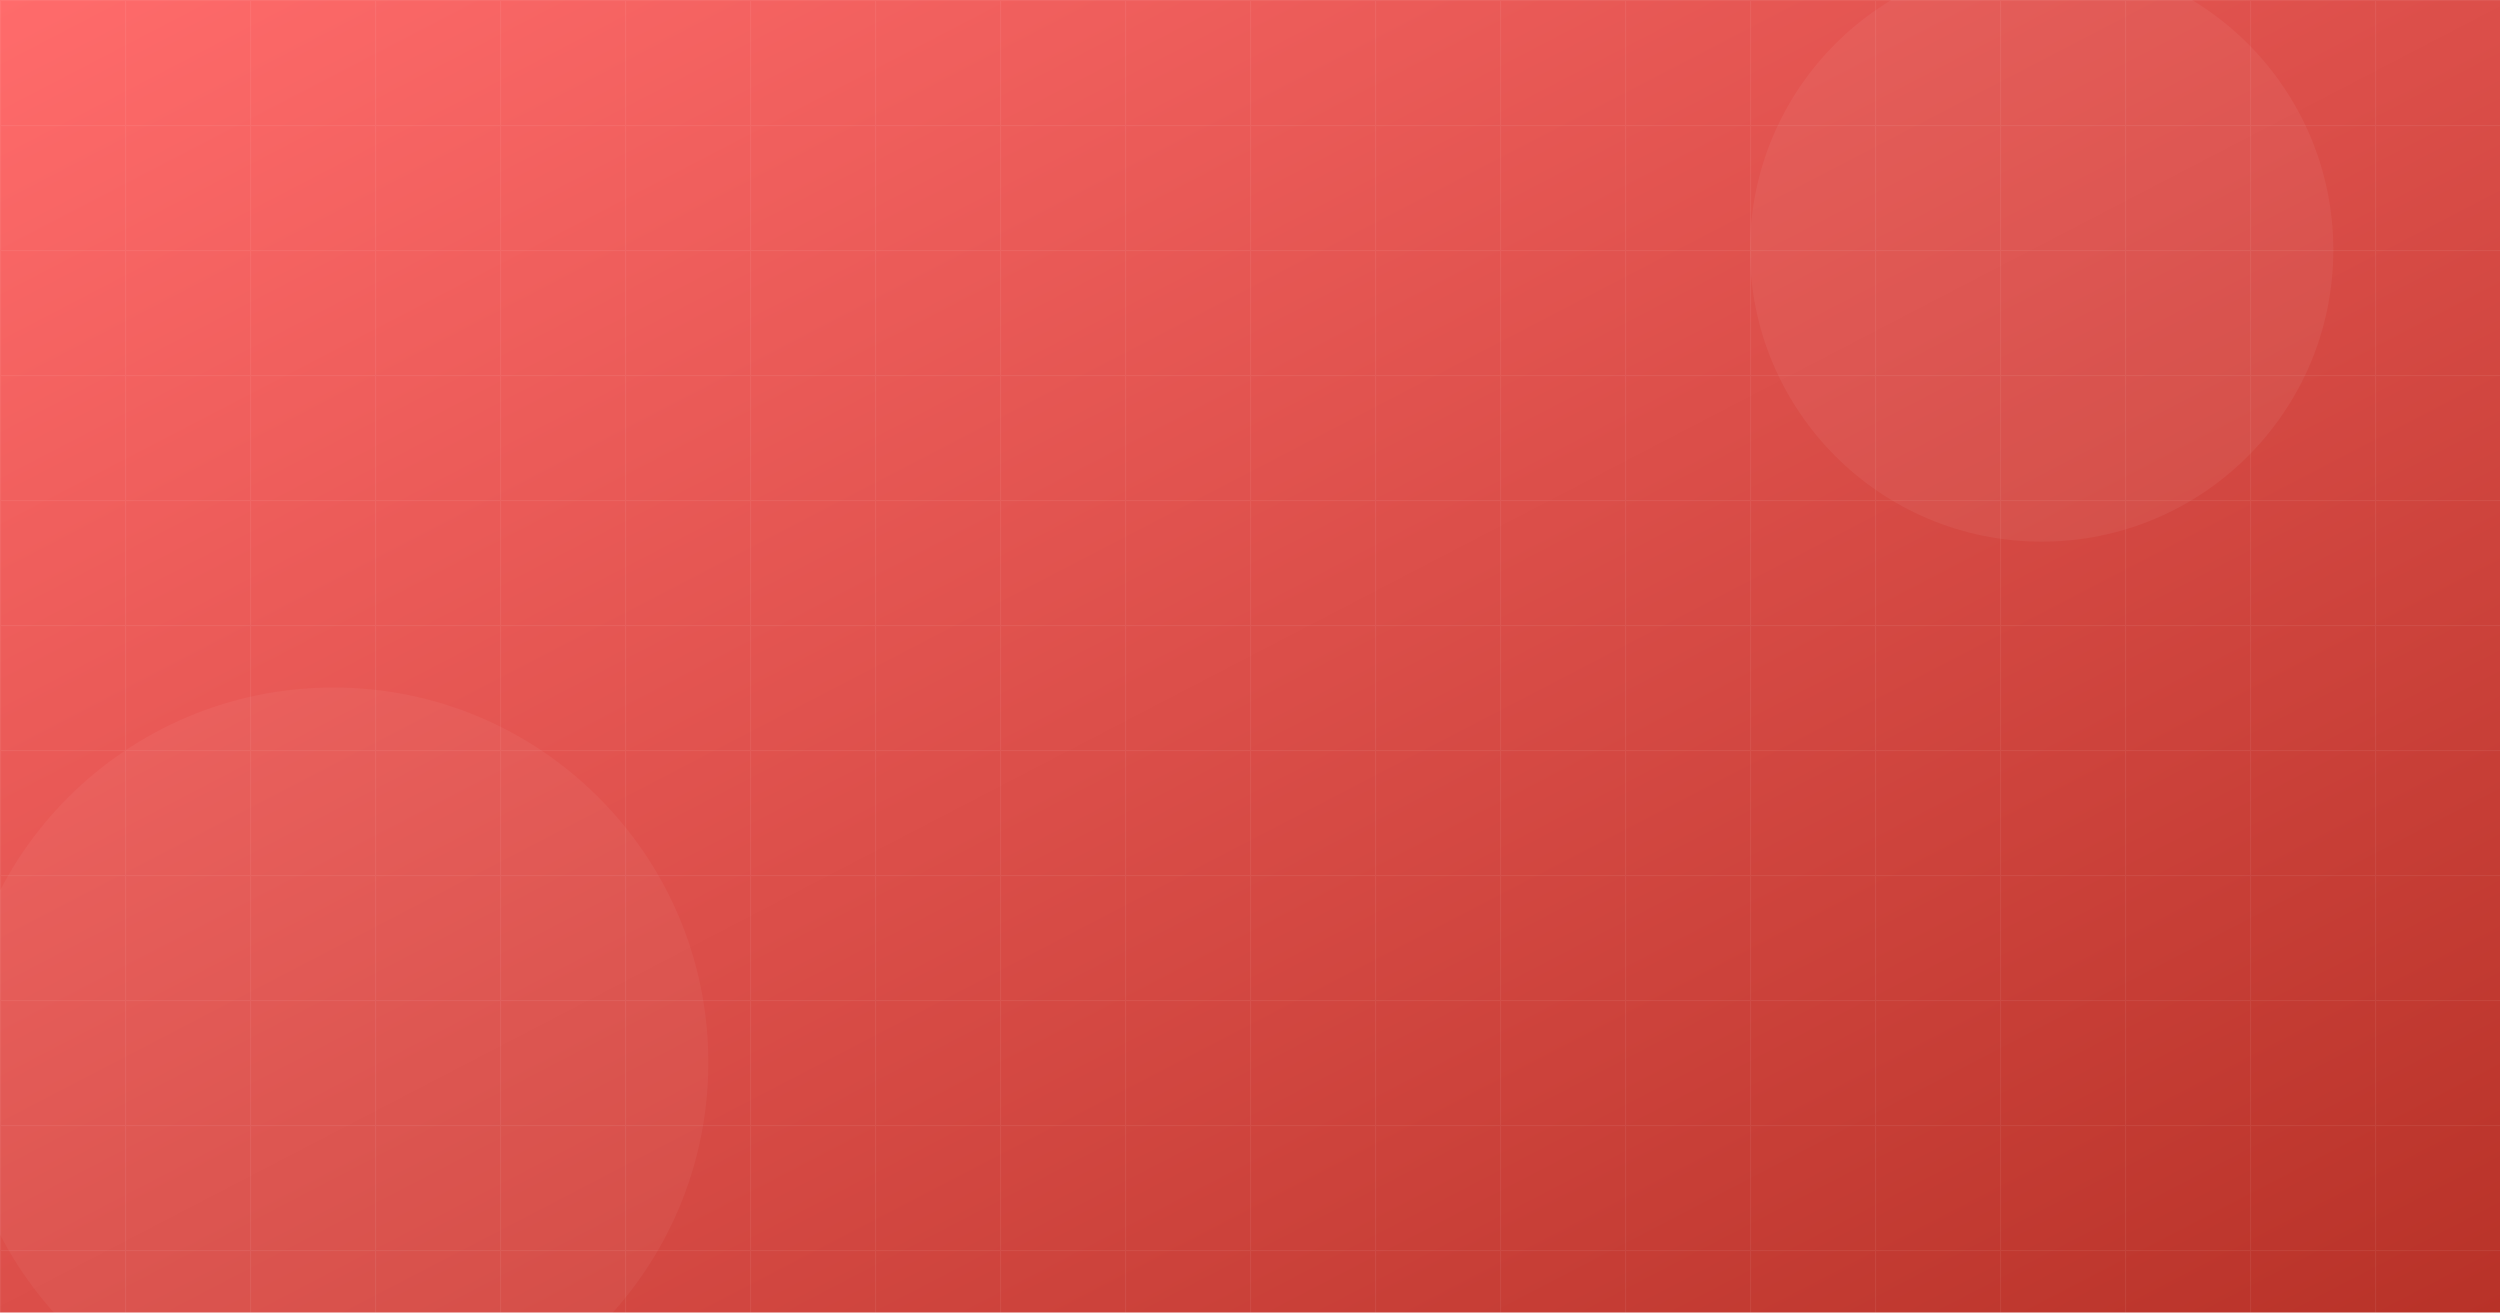
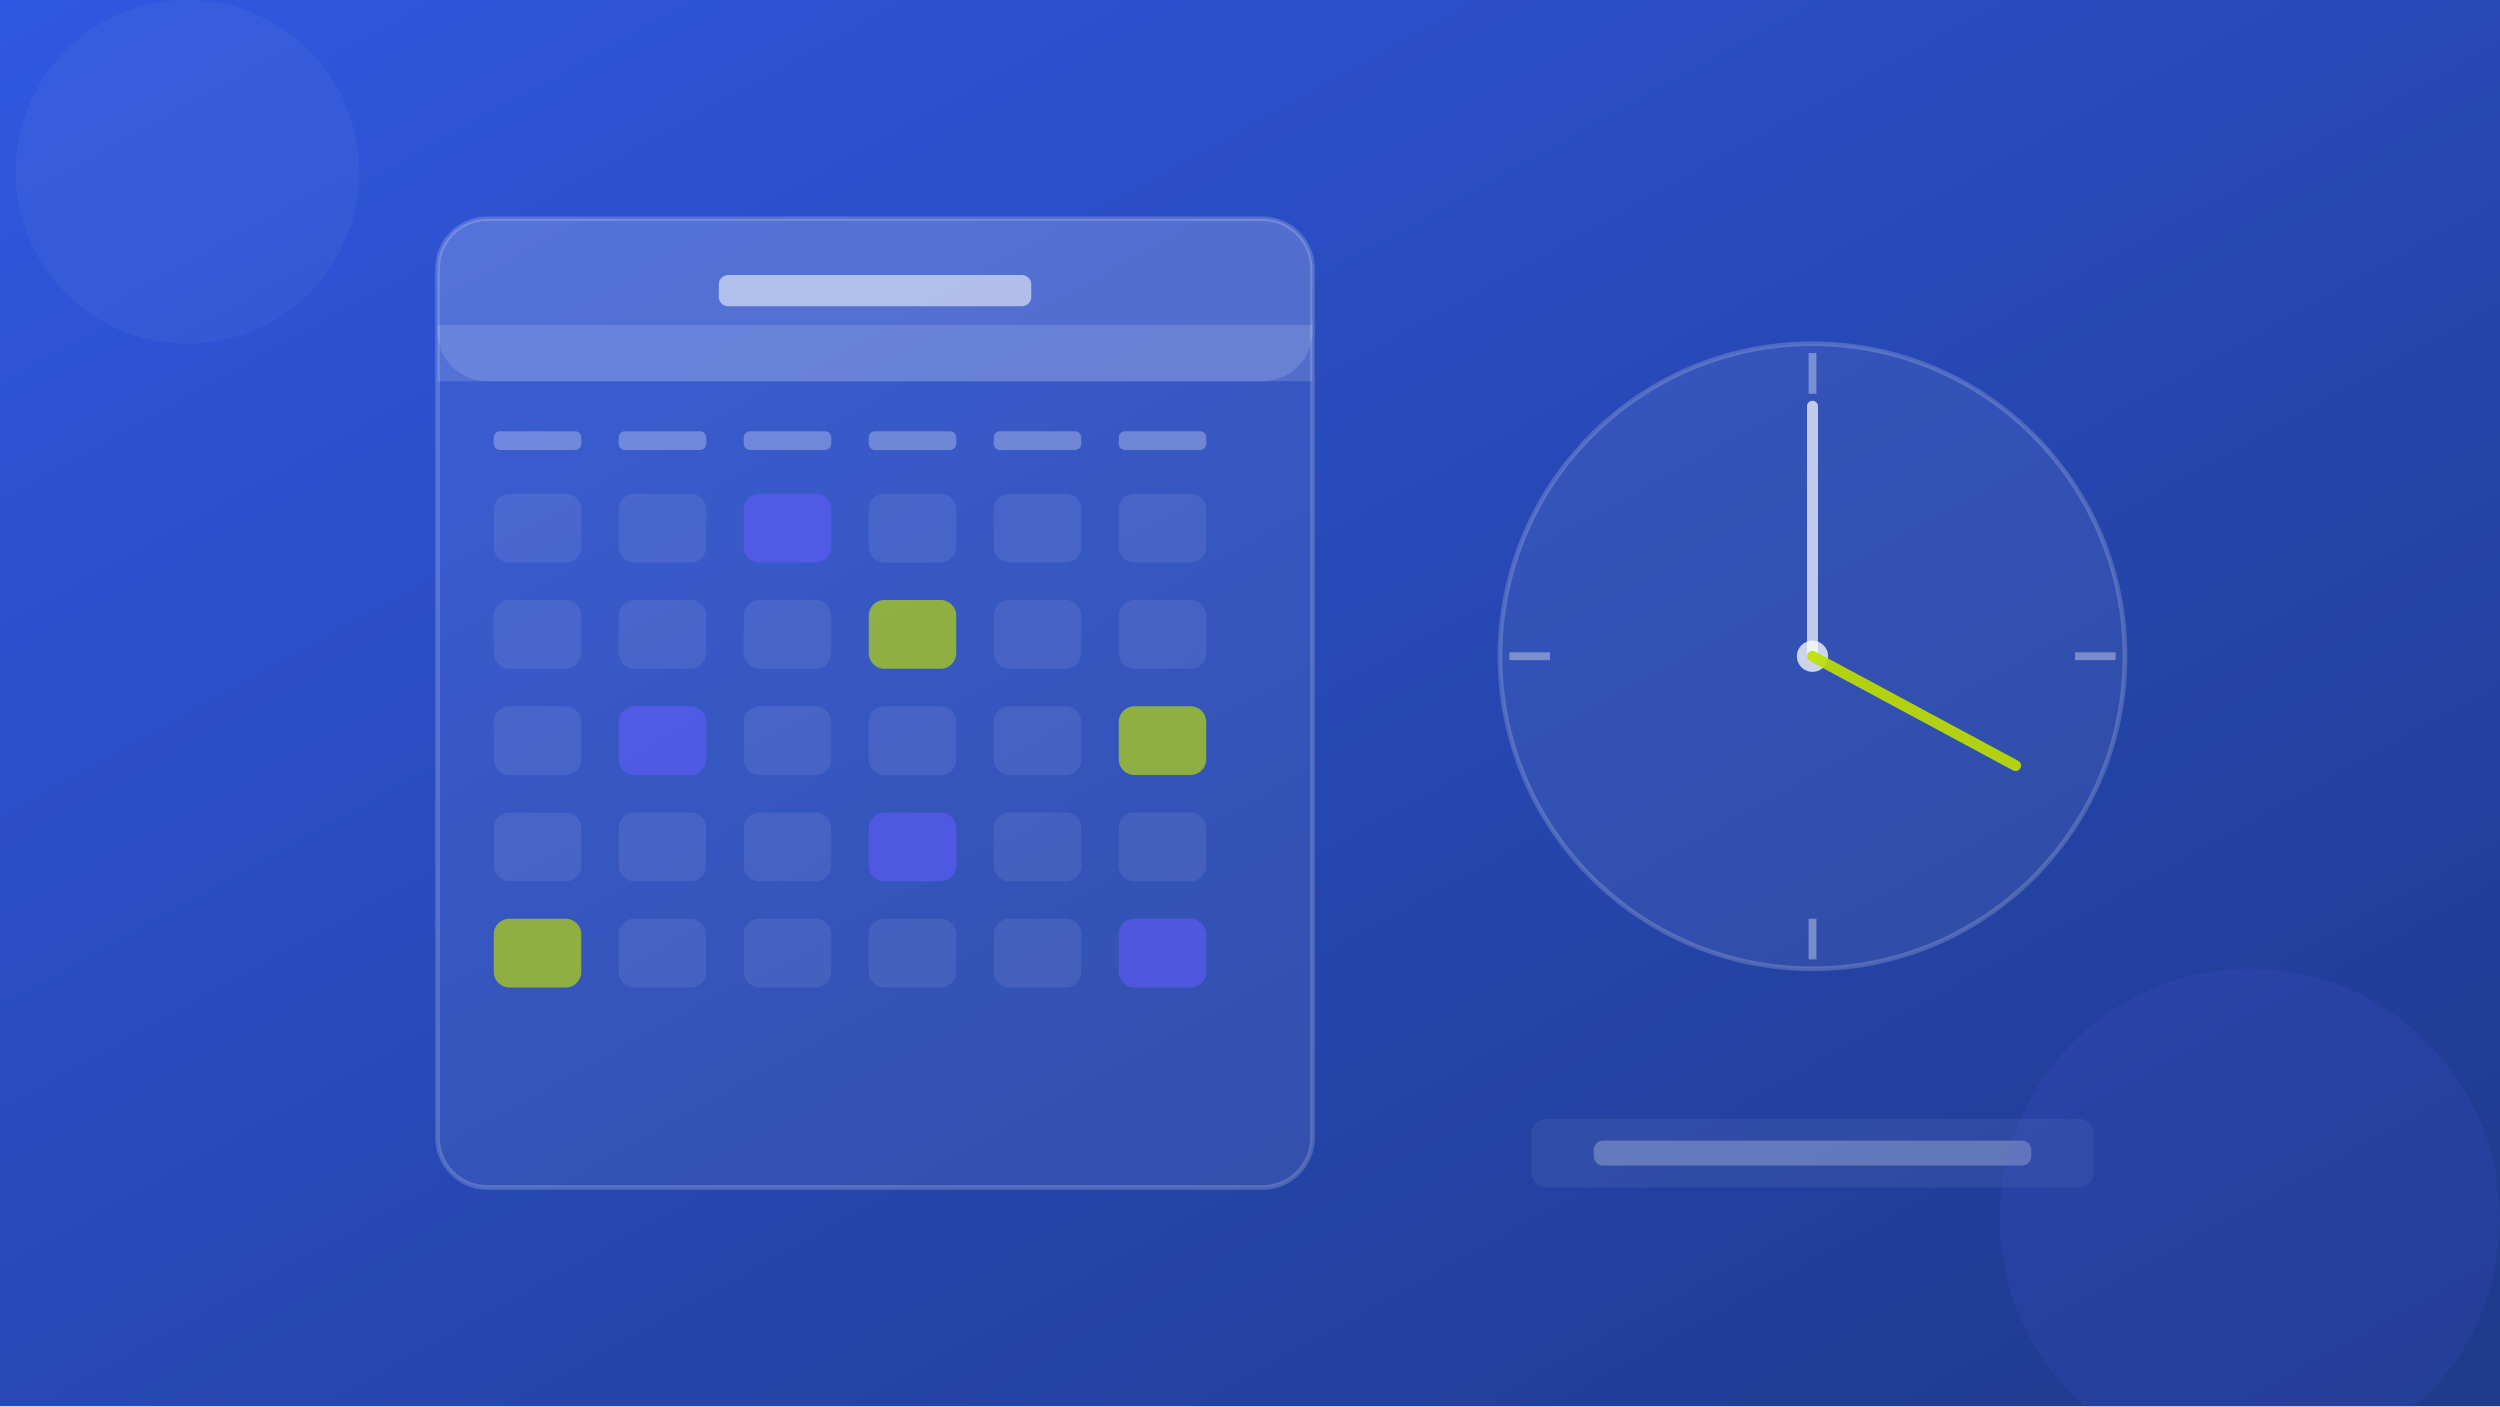
- <svg xmlns="http://www.w3.org/2000/svg" viewBox="0 0 1200 630" width="1200" height="630">
+ <svg xmlns="http://www.w3.org/2000/svg" viewBox="0 0 800 450">
  <defs>
-     <linearGradient id="team-video-call" x1="0%" y1="0%" x2="100%" y2="100%">
-       <stop offset="0%" stop-color="#FF6B6B" />
-       <stop offset="100%" stop-color="#B83228" />
+     <linearGradient id="tvc-bg" x1="0" y1="0" x2="1" y2="1">
+       <stop offset="0%" stop-color="#3057E1" />
+       <stop offset="100%" stop-color="#1E3A8A" />
    </linearGradient>
-     <pattern id="team-video-call-grid" patternUnits="userSpaceOnUse" width="60" height="60">
-       <path d="M 60 0 L 0 0 L 0 60" fill="none" stroke="rgba(255,255,255,0.06)" stroke-width="1" />
-     </pattern>
  </defs>
-   <rect width="1200" height="630" fill="url(#team-video-call)" />
-   <rect width="1200" height="630" fill="url(#team-video-call-grid)" />
-   <circle cx="980" cy="120" r="140" fill="rgba(255,255,255,0.05)" />
-   <circle cx="160" cy="510" r="180" fill="rgba(255,255,255,0.04)" />
+   <rect width="800" height="450" fill="url(#tvc-bg)" />
+   <rect x="140" y="70" width="280" height="310" rx="16" fill="rgba(255,255,255,0.07)" stroke="rgba(255,255,255,0.18)" stroke-width="1.5" />
+   <rect x="140" y="70" width="280" height="52" rx="16" fill="rgba(255,255,255,0.13)" />
+   <rect x="140" y="104" width="280" height="18" fill="rgba(255,255,255,0.13)" />
+   <rect x="230" y="88" width="100" height="10" rx="3" fill="rgba(255,255,255,0.55)" />
+   <rect x="158" y="138" width="28" height="6" rx="2" fill="rgba(255,255,255,0.28)" />
+   <rect x="198" y="138" width="28" height="6" rx="2" fill="rgba(255,255,255,0.28)" />
+   <rect x="238" y="138" width="28" height="6" rx="2" fill="rgba(255,255,255,0.28)" />
+   <rect x="278" y="138" width="28" height="6" rx="2" fill="rgba(255,255,255,0.28)" />
+   <rect x="318" y="138" width="28" height="6" rx="2" fill="rgba(255,255,255,0.28)" />
+   <rect x="358" y="138" width="28" height="6" rx="2" fill="rgba(255,255,255,0.28)" />
+   <rect x="158" y="158" width="28" height="22" rx="5" fill="rgba(255,255,255,0.08)" />
+   <rect x="198" y="158" width="28" height="22" rx="5" fill="rgba(255,255,255,0.08)" />
+   <rect x="238" y="158" width="28" height="22" rx="5" fill="rgba(100,92,255,0.55)" />
+   <rect x="278" y="158" width="28" height="22" rx="5" fill="rgba(255,255,255,0.08)" />
+   <rect x="318" y="158" width="28" height="22" rx="5" fill="rgba(255,255,255,0.08)" />
+   <rect x="358" y="158" width="28" height="22" rx="5" fill="rgba(255,255,255,0.08)" />
+   <rect x="158" y="192" width="28" height="22" rx="5" fill="rgba(255,255,255,0.08)" />
+   <rect x="198" y="192" width="28" height="22" rx="5" fill="rgba(255,255,255,0.08)" />
+   <rect x="238" y="192" width="28" height="22" rx="5" fill="rgba(255,255,255,0.08)" />
+   <rect x="278" y="192" width="28" height="22" rx="5" fill="rgba(191,223,0,0.65)" />
+   <rect x="318" y="192" width="28" height="22" rx="5" fill="rgba(255,255,255,0.08)" />
+   <rect x="358" y="192" width="28" height="22" rx="5" fill="rgba(255,255,255,0.08)" />
+   <rect x="158" y="226" width="28" height="22" rx="5" fill="rgba(255,255,255,0.08)" />
+   <rect x="198" y="226" width="28" height="22" rx="5" fill="rgba(100,92,255,0.55)" />
+   <rect x="238" y="226" width="28" height="22" rx="5" fill="rgba(255,255,255,0.08)" />
+   <rect x="278" y="226" width="28" height="22" rx="5" fill="rgba(255,255,255,0.08)" />
+   <rect x="318" y="226" width="28" height="22" rx="5" fill="rgba(255,255,255,0.08)" />
+   <rect x="358" y="226" width="28" height="22" rx="5" fill="rgba(191,223,0,0.65)" />
+   <rect x="158" y="260" width="28" height="22" rx="5" fill="rgba(255,255,255,0.08)" />
+   <rect x="198" y="260" width="28" height="22" rx="5" fill="rgba(255,255,255,0.08)" />
+   <rect x="238" y="260" width="28" height="22" rx="5" fill="rgba(255,255,255,0.08)" />
+   <rect x="278" y="260" width="28" height="22" rx="5" fill="rgba(100,92,255,0.55)" />
+   <rect x="318" y="260" width="28" height="22" rx="5" fill="rgba(255,255,255,0.08)" />
+   <rect x="358" y="260" width="28" height="22" rx="5" fill="rgba(255,255,255,0.08)" />
+   <rect x="158" y="294" width="28" height="22" rx="5" fill="rgba(191,223,0,0.65)" />
+   <rect x="198" y="294" width="28" height="22" rx="5" fill="rgba(255,255,255,0.08)" />
+   <rect x="238" y="294" width="28" height="22" rx="5" fill="rgba(255,255,255,0.08)" />
+   <rect x="278" y="294" width="28" height="22" rx="5" fill="rgba(255,255,255,0.08)" />
+   <rect x="318" y="294" width="28" height="22" rx="5" fill="rgba(255,255,255,0.08)" />
+   <rect x="358" y="294" width="28" height="22" rx="5" fill="rgba(100,92,255,0.55)" />
+   <circle cx="580" cy="210" r="100" fill="rgba(255,255,255,0.06)" stroke="rgba(255,255,255,0.18)" stroke-width="1.5" />
+   <circle cx="580" cy="210" r="5" fill="rgba(255,255,255,0.75)" />
+   <line x1="580" y1="210" x2="580" y2="130" stroke="rgba(255,255,255,0.7)" stroke-width="3.5" stroke-linecap="round" />
+   <line x1="580" y1="210" x2="645" y2="245" stroke="rgba(191,223,0,0.9)" stroke-width="3.5" stroke-linecap="round" />
+   <line x1="580" y1="113" x2="580" y2="126" stroke="rgba(255,255,255,0.35)" stroke-width="2.5" />
+   <line x1="580" y1="294" x2="580" y2="307" stroke="rgba(255,255,255,0.35)" stroke-width="2.5" />
+   <line x1="483" y1="210" x2="496" y2="210" stroke="rgba(255,255,255,0.35)" stroke-width="2.5" />
+   <line x1="664" y1="210" x2="677" y2="210" stroke="rgba(255,255,255,0.35)" stroke-width="2.5" />
+   <rect x="490" y="358" width="180" height="22" rx="5" fill="rgba(255,255,255,0.06)" />
+   <rect x="510" y="365" width="140" height="8" rx="3" fill="rgba(255,255,255,0.25)" />
+   <circle cx="720" cy="390" r="80" fill="rgba(100,92,255,0.1)" />
+   <circle cx="60" cy="55" r="55" fill="rgba(255,255,255,0.04)" />
</svg>
